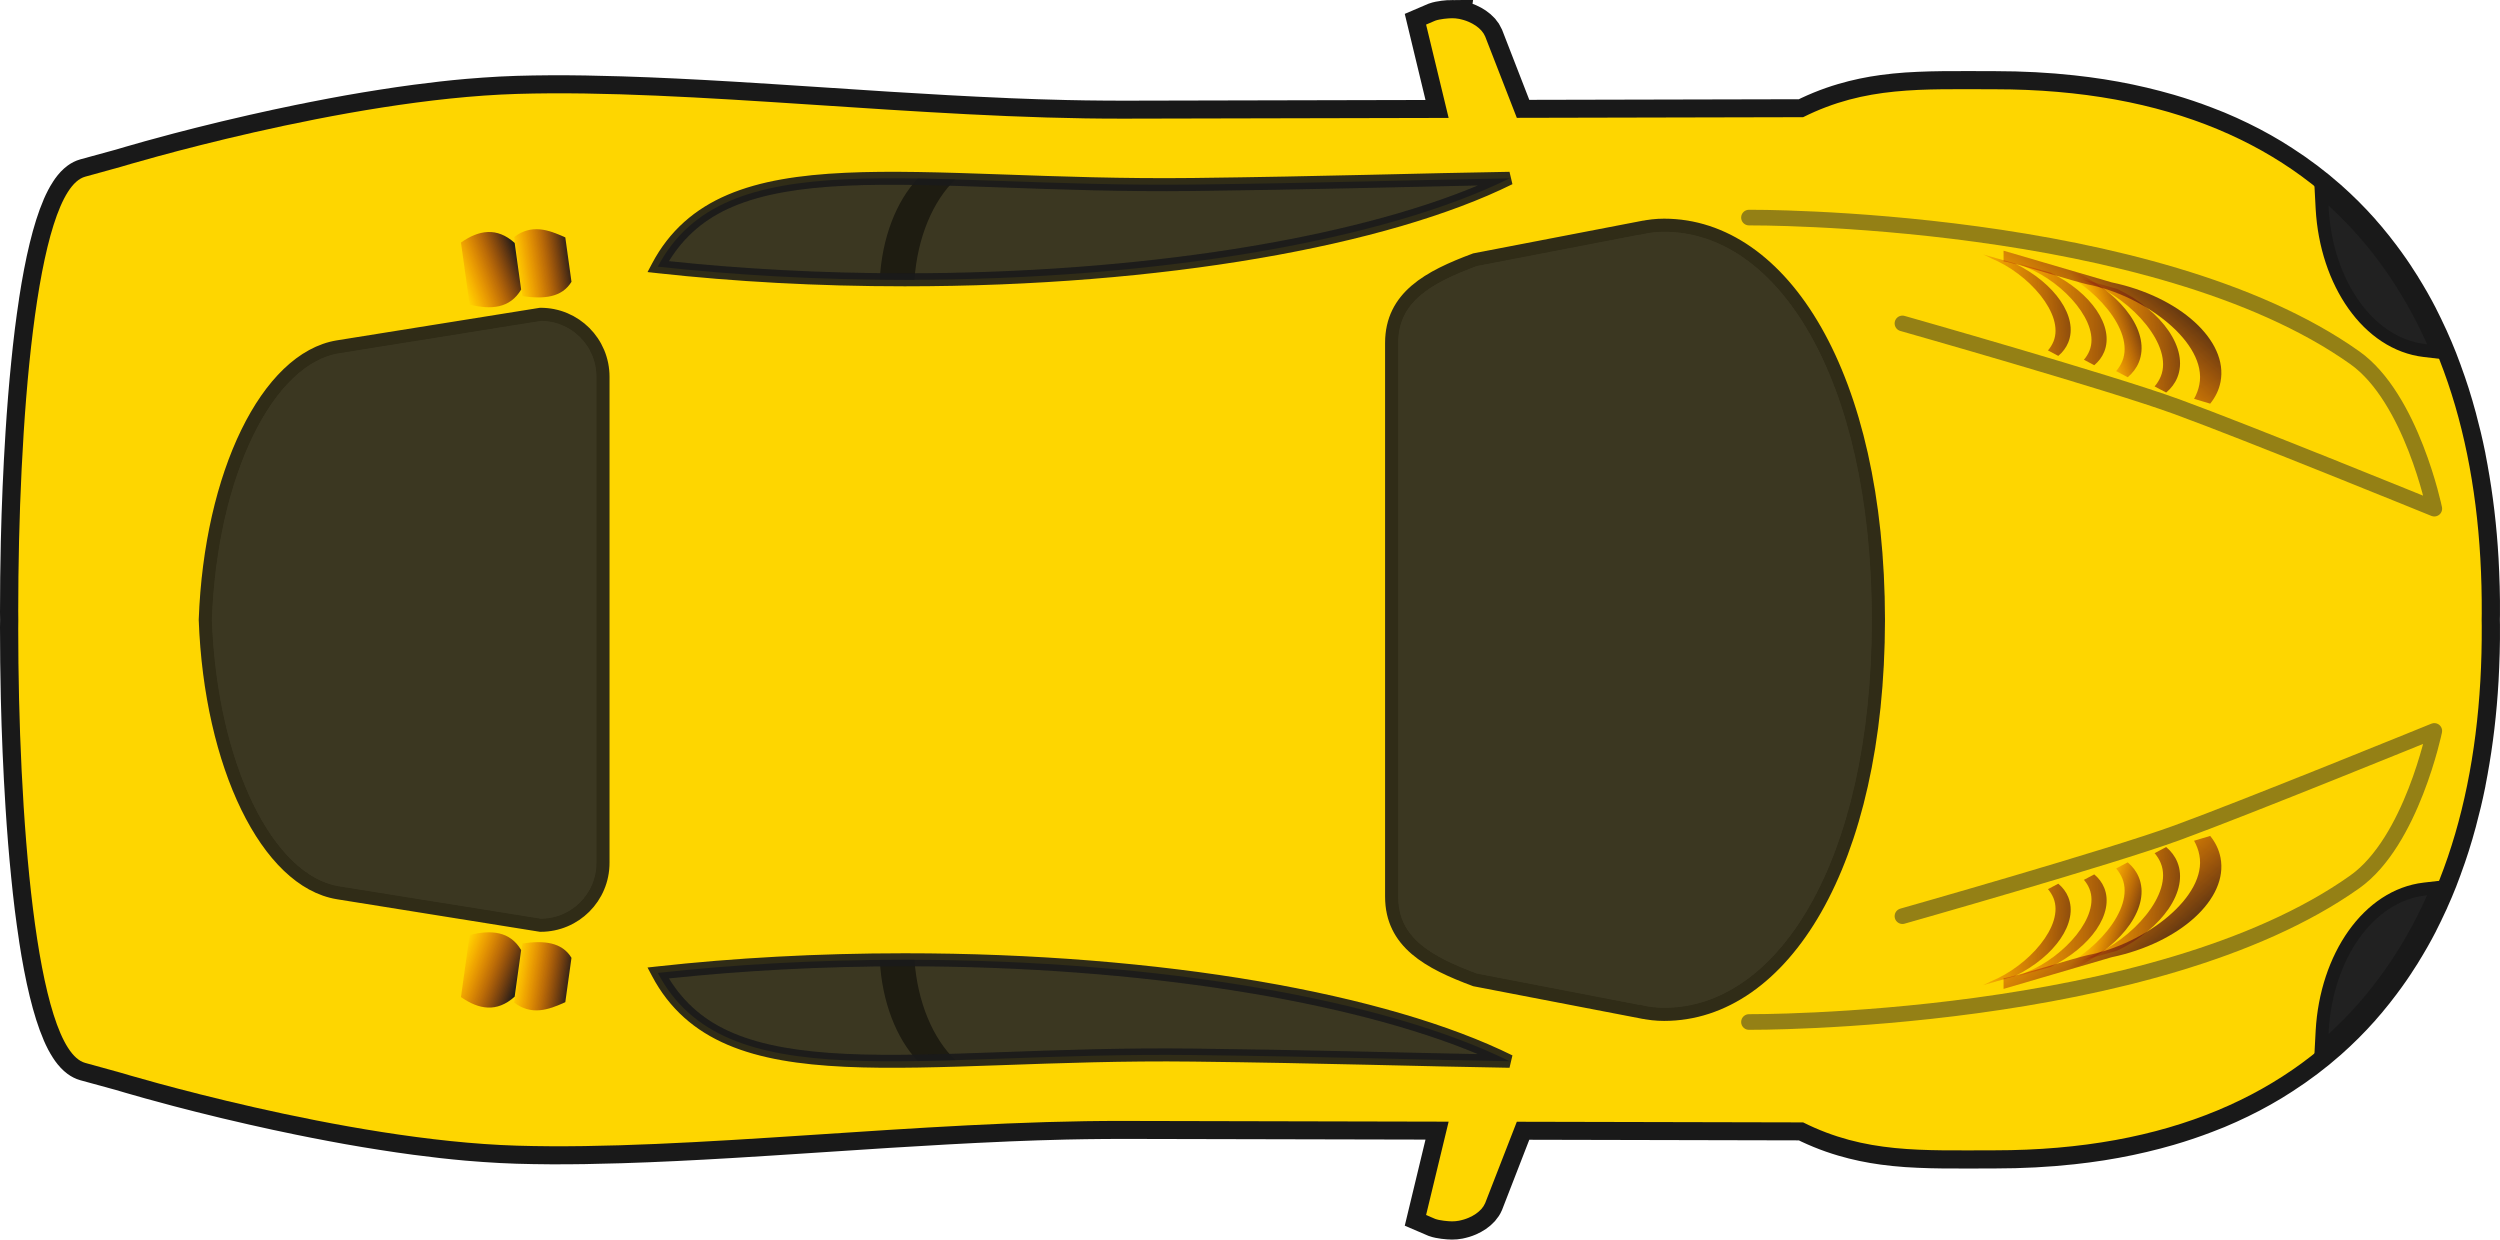
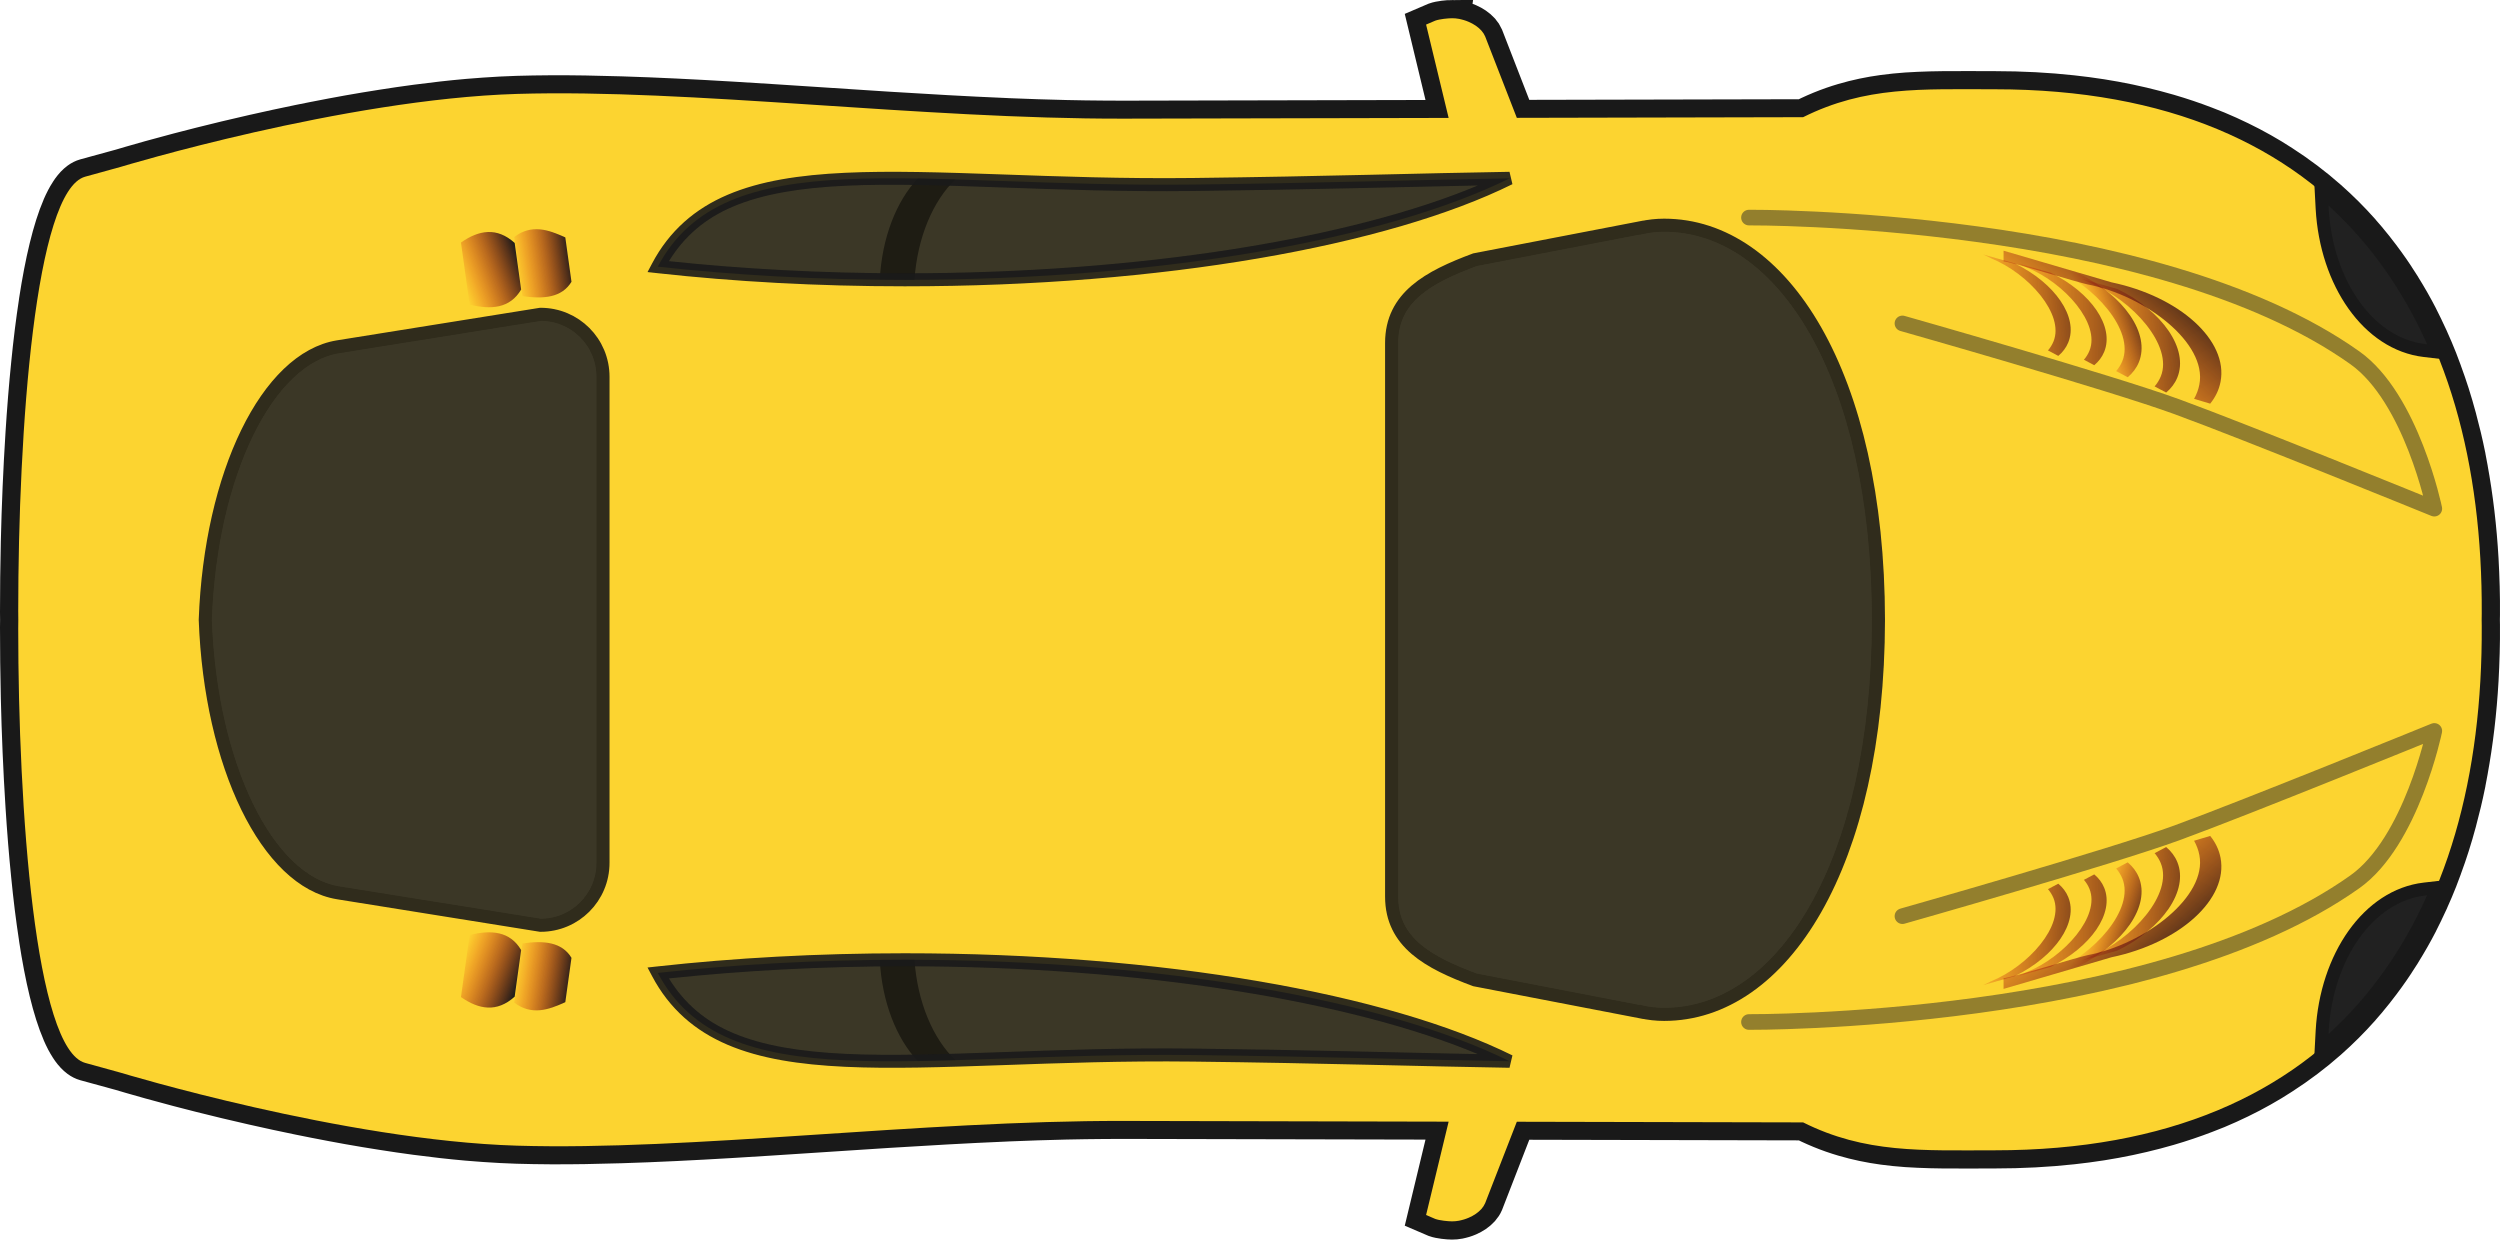
<svg xmlns="http://www.w3.org/2000/svg" xmlns:xlink="http://www.w3.org/1999/xlink" version="1.1" width="960" height="476" id="svg2" style="display:inline">
  <defs id="defs4">
    <linearGradient id="linearGradient3876">
      <stop id="stop3878" style="stop-color:#000000;stop-opacity:1" offset="0" />
      <stop id="stop3880" style="stop-color:#b3b3b3;stop-opacity:0" offset="1" />
    </linearGradient>
    <linearGradient id="linearGradient3866">
      <stop id="stop3868" style="stop-color:#000000;stop-opacity:1" offset="0" />
      <stop id="stop3870" style="stop-color:#cccccc;stop-opacity:0" offset="1" />
    </linearGradient>
    <linearGradient id="linearGradient3767">
      <stop id="stop3769" style="stop-color:#333333;stop-opacity:1" offset="0" />
      <stop id="stop3771" style="stop-color:#808080;stop-opacity:0" offset="1" />
    </linearGradient>
    <linearGradient id="linearGradient3759">
      <stop id="stop3761" style="stop-color:#1a1a1a;stop-opacity:1" offset="0" />
      <stop id="stop3763" style="stop-color:#f30000;stop-opacity:0" offset="1" />
    </linearGradient>
    <linearGradient x1="897.222" y1="542.397" x2="883.758" y2="535.371" id="linearGradient3765" xlink:href="#linearGradient3759" gradientUnits="userSpaceOnUse" />
    <linearGradient x1="879.896" y1="537.5" x2="874.867" y2="533.5" id="linearGradient3773" xlink:href="#linearGradient3767" gradientUnits="userSpaceOnUse" />
    <linearGradient x1="880.71" y1="552.05" x2="876.646" y2="535.371" id="linearGradient3785" xlink:href="#linearGradient3759" gradientUnits="userSpaceOnUse" />
    <linearGradient x1="887.896" y1="528.355" x2="876.138" y2="528.419" id="linearGradient3789" xlink:href="#linearGradient3767" gradientUnits="userSpaceOnUse" />
    <linearGradient x1="887.896" y1="528.355" x2="876.138" y2="528.419" id="linearGradient3811" xlink:href="#linearGradient3767" gradientUnits="userSpaceOnUse" gradientTransform="translate(-22,316.2677)" />
    <linearGradient x1="879.896" y1="537.5" x2="874.867" y2="533.5" id="linearGradient3813" xlink:href="#linearGradient3767" gradientUnits="userSpaceOnUse" gradientTransform="translate(-24,320.2677)" />
    <linearGradient x1="887.896" y1="528.355" x2="876.138" y2="528.419" id="linearGradient3843" xlink:href="#linearGradient3767" gradientUnits="userSpaceOnUse" />
    <linearGradient x1="879.896" y1="537.5" x2="874.867" y2="533.5" id="linearGradient3845" xlink:href="#linearGradient3767" gradientUnits="userSpaceOnUse" />
    <linearGradient x1="897.222" y1="542.397" x2="883.758" y2="535.371" id="linearGradient3847" xlink:href="#linearGradient3759" gradientUnits="userSpaceOnUse" />
    <linearGradient x1="880.71" y1="552.05" x2="876.646" y2="535.371" id="linearGradient3849" xlink:href="#linearGradient3759" gradientUnits="userSpaceOnUse" />
    <linearGradient x1="887.896" y1="528.355" x2="876.138" y2="528.419" id="linearGradient3851" xlink:href="#linearGradient3767" gradientUnits="userSpaceOnUse" gradientTransform="translate(-22,316.2677)" />
    <linearGradient x1="879.896" y1="537.5" x2="874.867" y2="533.5" id="linearGradient3853" xlink:href="#linearGradient3767" gradientUnits="userSpaceOnUse" gradientTransform="translate(-24,320.2677)" />
    <linearGradient x1="263.892" y1="865.194" x2="242.625" y2="863.937" id="linearGradient3872" xlink:href="#linearGradient3866" gradientUnits="userSpaceOnUse" gradientTransform="matrix(0.9904341,0.1379868,-0.1379868,0.9904341,130.6213,-29.06977)" />
    <linearGradient x1="252.144" y1="864.272" x2="232.433" y2="863.937" id="linearGradient3874" xlink:href="#linearGradient3876" gradientUnits="userSpaceOnUse" gradientTransform="matrix(0.9904341,0.1379868,-0.1379868,0.9904341,120.609,-30.10196)" />
    <linearGradient x1="252.144" y1="864.272" x2="232.433" y2="863.937" id="linearGradient3886" xlink:href="#linearGradient3876" gradientUnits="userSpaceOnUse" gradientTransform="matrix(0.9904341,-0.1379868,-0.1379868,-0.9904341,120.609,1463.252)" />
    <linearGradient x1="263.892" y1="865.194" x2="242.625" y2="863.937" id="linearGradient3888" xlink:href="#linearGradient3866" gradientUnits="userSpaceOnUse" gradientTransform="matrix(0.9904341,-0.1379868,-0.1379868,-0.9904341,130.6213,1462.22)" />
    <linearGradient x1="254.257" y1="865.075" x2="232.433" y2="863.937" id="linearGradient3960" xlink:href="#linearGradient3759" gradientUnits="userSpaceOnUse" gradientTransform="matrix(0.9904341,0.1379868,-0.1379868,0.9904341,146.0465,-33.88462)" />
    <linearGradient x1="263.892" y1="865.194" x2="242.625" y2="863.937" id="linearGradient3962" xlink:href="#linearGradient3759" gradientUnits="userSpaceOnUse" gradientTransform="matrix(0.9904341,0.1379868,-0.1379868,0.9904341,156.3088,-32.60243)" />
    <linearGradient x1="880.71" y1="552.05" x2="876.646" y2="535.371" id="linearGradient3991" xlink:href="#linearGradient3759" gradientUnits="userSpaceOnUse" gradientTransform="translate(21.43754,297.9067)" />
    <linearGradient x1="897.222" y1="542.397" x2="883.758" y2="535.371" id="linearGradient3994" xlink:href="#linearGradient3759" gradientUnits="userSpaceOnUse" gradientTransform="translate(21.43754,297.9067)" />
    <linearGradient x1="879.896" y1="537.5" x2="874.867" y2="533.5" id="linearGradient3997" xlink:href="#linearGradient3759" gradientUnits="userSpaceOnUse" gradientTransform="translate(21.43754,297.9067)" />
    <linearGradient x1="887.896" y1="528.355" x2="876.138" y2="528.419" id="linearGradient4000" xlink:href="#linearGradient3759" gradientUnits="userSpaceOnUse" gradientTransform="translate(21.43754,297.9067)" />
    <linearGradient x1="879.896" y1="537.5" x2="874.867" y2="533.5" id="linearGradient4008" xlink:href="#linearGradient3759" gradientUnits="userSpaceOnUse" gradientTransform="matrix(0.8933222,0,0,0.8933222,92.36976,365.1462)" />
    <linearGradient x1="887.896" y1="528.355" x2="876.138" y2="528.419" id="linearGradient4011" xlink:href="#linearGradient3759" gradientUnits="userSpaceOnUse" gradientTransform="matrix(0.8933222,0,0,0.8933222,94.1564,361.5729)" />
    <linearGradient x1="880.71" y1="552.05" x2="835.987" y2="501.076" id="linearGradient4131" xlink:href="#linearGradient3759" gradientUnits="userSpaceOnUse" gradientTransform="translate(21.43754,297.9067)" />
    <linearGradient x1="879.896" y1="537.5" x2="815.824" y2="531.909" id="linearGradient4133" xlink:href="#linearGradient3759" gradientUnits="userSpaceOnUse" gradientTransform="translate(21.43754,297.9067)" />
    <linearGradient x1="879.896" y1="537.5" x2="812.137" y2="533.5" id="linearGradient4135" xlink:href="#linearGradient3759" gradientUnits="userSpaceOnUse" gradientTransform="matrix(0.8933222,0,0,0.8933222,92.36976,365.1462)" />
    <linearGradient x1="887.896" y1="528.355" x2="805.294" y2="529.607" id="linearGradient4137" xlink:href="#linearGradient3759" gradientUnits="userSpaceOnUse" gradientTransform="matrix(0.8933222,0,0,0.8933222,94.1564,361.5729)" />
    <linearGradient x1="229.697" y1="873.137" x2="205.594" y2="867.676" id="linearGradient4139" xlink:href="#linearGradient3759" gradientUnits="userSpaceOnUse" gradientTransform="matrix(0.9904341,0.1379868,-0.1379868,0.9904341,146.0465,-33.88462)" />
    <linearGradient x1="238.833" y1="873.058" x2="216.56" y2="872.648" id="linearGradient4141" xlink:href="#linearGradient3759" gradientUnits="userSpaceOnUse" gradientTransform="matrix(0.9904341,0.1379868,-0.1379868,0.9904341,156.3088,-32.60243)" />
    <linearGradient x1="871.326" y1="842.302" x2="848.165" y2="834.677" id="linearGradient4149" xlink:href="#linearGradient3759" gradientUnits="userSpaceOnUse" gradientTransform="translate(8.308512,-2.651773)" />
    <linearGradient x1="879.896" y1="537.5" x2="812.137" y2="533.5" id="linearGradient4153" xlink:href="#linearGradient3759" gradientUnits="userSpaceOnUse" gradientTransform="matrix(0.8933222,0,0,0.8933222,80.34895,365.1461)" />
    <linearGradient x1="879.896" y1="537.5" x2="815.824" y2="531.909" id="linearGradient4155" xlink:href="#linearGradient3759" gradientUnits="userSpaceOnUse" gradientTransform="translate(27.62473,296.4923)" />
    <linearGradient x1="871.326" y1="842.302" x2="848.165" y2="834.677" id="linearGradient4185" xlink:href="#linearGradient3759" gradientUnits="userSpaceOnUse" gradientTransform="matrix(1,0,0,-1,8.308512,1452.038)" />
    <linearGradient x1="887.896" y1="528.355" x2="876.138" y2="528.419" id="linearGradient4187" xlink:href="#linearGradient3759" gradientUnits="userSpaceOnUse" gradientTransform="matrix(1,0,0,-1,21.43755,1151.48)" />
    <linearGradient x1="879.896" y1="537.5" x2="815.824" y2="531.909" id="linearGradient4189" xlink:href="#linearGradient3759" gradientUnits="userSpaceOnUse" gradientTransform="matrix(1,0,0,-1,27.62473,1152.894)" />
    <linearGradient x1="897.222" y1="542.397" x2="883.758" y2="535.371" id="linearGradient4191" xlink:href="#linearGradient3759" gradientUnits="userSpaceOnUse" gradientTransform="matrix(1,0,0,-1,21.43755,1151.48)" />
    <linearGradient x1="880.71" y1="552.05" x2="835.987" y2="501.076" id="linearGradient4193" xlink:href="#linearGradient3759" gradientUnits="userSpaceOnUse" gradientTransform="matrix(1,0,0,-1,21.43755,1151.48)" />
    <linearGradient x1="887.896" y1="528.355" x2="805.294" y2="529.607" id="linearGradient4195" xlink:href="#linearGradient3759" gradientUnits="userSpaceOnUse" gradientTransform="matrix(0.8933222,0,0,-0.8933222,94.15641,1087.813)" />
    <linearGradient x1="879.896" y1="537.5" x2="812.137" y2="533.5" id="linearGradient4197" xlink:href="#linearGradient3759" gradientUnits="userSpaceOnUse" gradientTransform="matrix(0.8933222,0,0,-0.8933222,80.34895,1084.24)" />
    <linearGradient x1="229.697" y1="873.137" x2="205.594" y2="867.676" id="linearGradient4199" xlink:href="#linearGradient3759" gradientUnits="userSpaceOnUse" gradientTransform="matrix(0.9904341,-0.1379868,-0.1379868,-0.9904341,146.0466,1483.271)" />
    <linearGradient x1="238.833" y1="873.058" x2="216.56" y2="872.648" id="linearGradient4201" xlink:href="#linearGradient3759" gradientUnits="userSpaceOnUse" gradientTransform="matrix(0.9904341,-0.1379868,-0.1379868,-0.9904341,156.3088,1481.989)" />
    <linearGradient x1="887.896" y1="528.355" x2="876.138" y2="528.419" id="linearGradient4203" xlink:href="#linearGradient3759" gradientUnits="userSpaceOnUse" gradientTransform="translate(21.43755,297.9065)" />
    <linearGradient x1="897.222" y1="542.397" x2="883.758" y2="535.371" id="linearGradient4205" xlink:href="#linearGradient3759" gradientUnits="userSpaceOnUse" gradientTransform="translate(21.43755,297.9065)" />
    <linearGradient x1="880.71" y1="552.05" x2="835.987" y2="501.076" id="linearGradient4207" xlink:href="#linearGradient3759" gradientUnits="userSpaceOnUse" gradientTransform="translate(21.43755,297.9065)" />
    <linearGradient x1="887.896" y1="528.355" x2="805.294" y2="529.607" id="linearGradient4209" xlink:href="#linearGradient3759" gradientUnits="userSpaceOnUse" gradientTransform="matrix(0.8933222,0,0,0.8933222,94.15641,361.5728)" />
    <linearGradient x1="229.697" y1="873.137" x2="205.594" y2="867.676" id="linearGradient4211" xlink:href="#linearGradient3759" gradientUnits="userSpaceOnUse" gradientTransform="matrix(0.9904341,0.1379868,-0.1379868,0.9904341,146.0466,-33.88474)" />
    <linearGradient x1="238.833" y1="873.058" x2="216.56" y2="872.648" id="linearGradient4213" xlink:href="#linearGradient3759" gradientUnits="userSpaceOnUse" gradientTransform="matrix(0.9904341,0.1379868,-0.1379868,0.9904341,156.3088,-32.60255)" />
  </defs>
  <g transform="translate(-52.93712,-486.6931)" id="layer1" style="display:inline">
    <g id="g3890">
      <path d="m 610.525,493.693 c -1.509,0.009 -4.721,0.305 -6.469,0.938 l -3.5,1.5 8.656,35.938 -124.811,0.281 c -2.436,0.005 -4.888,-0.014 -7.344,-0.031 -4.912,-0.034 -9.865,-0.105 -14.844,-0.219 -7.293,-0.167 -14.669,-0.413 -22.062,-0.719 -0.396,-0.016 -0.791,-0.046 -1.187,-0.062 -14.932,-0.63 -30.007,-1.492 -45.031,-2.438 -20.326,-1.283 -40.52,-2.707 -60.124,-3.875 -14.528,-0.865 -28.732,-1.58 -42.375,-2 -9.369,-0.289 -18.464,-0.457 -27.25,-0.406 -4.316,0.025 -8.568,0.093 -12.719,0.219 -4.151,0.125 -8.38,0.355 -12.656,0.656 -2.138,0.15 -4.278,0.31 -6.437,0.5 -6.469,0.568 -13.045,1.321 -19.594,2.188 -0.01,10e-4 -0.021,-10e-4 -0.031,0 -4.373,0.579 -8.718,1.226 -13.062,1.906 -4.344,0.681 -8.673,1.398 -12.937,2.156 -4.254,0.757 -8.47,1.565 -12.594,2.375 -0.01,0.002 -0.021,-0.002 -0.031,0 -2.066,0.406 -4.07,0.804 -6.094,1.219 -6.061,1.242 -11.934,2.516 -17.5,3.781 -0.01,0.002 -0.021,-0.002 -0.031,0 -3.716,0.845 -7.287,1.675 -10.719,2.5 -6.864,1.648 -13.115,3.235 -18.531,4.656 -8.124,2.132 -14.382,3.927 -18.094,5 -2.474,0.716 -3.812,1.125 -3.812,1.125 l -13.687,3.75 c -0.902,0.249 -1.778,0.693 -2.625,1.312 -0.288,0.21 -0.562,0.436 -0.844,0.688 -1.1,0.98 -2.151,2.271 -3.156,3.844 -0.005,0.007 0.005,0.024 0,0.031 -0.5,0.785 -1.022,1.64 -1.5,2.562 -0.004,0.008 0.004,0.023 0,0.031 -0.478,0.924 -0.951,1.914 -1.406,2.969 -0.004,0.009 0.004,0.022 0,0.031 -3.667,8.509 -6.62,21.131 -8.937,36.219 -0.002,0.01 0.002,0.021 0,0.031 -0.036,0.234 -0.058,0.483 -0.094,0.719 -0.505,3.331 -0.992,6.798 -1.437,10.344 -0.03,0.243 -0.064,0.475 -0.094,0.719 -0.502,4.043 -0.947,8.202 -1.375,12.469 -0.001,0.01 9.99e-4,0.021 0,0.031 -0.214,2.128 -0.429,4.295 -0.625,6.469 -9.21e-4,0.01 9.21e-4,0.021 0,0.031 -0.196,2.174 -0.384,4.349 -0.562,6.562 -8.26e-4,0.01 8.25e-4,0.021 0,0.031 -0.358,4.438 -0.678,8.946 -0.969,13.5 -6.56e-4,0.01 6.55e-4,0.021 0,0.031 -0.873,13.684 -1.46,27.789 -1.781,41.562 -2.45e-4,0.01 2.44e-4,0.021 0,0.031 -0.214,9.189 -0.313,18.213 -0.313,26.907 0,0.968 0.028,1.963 0.031,2.938 -0.004,0.975 -0.031,1.97 -0.031,2.938 0,8.693 0.098,17.717 0.312,26.906 2.44e-4,0.011 -2.45e-4,0.021 0,0.031 0.322,13.774 0.909,27.878 1.781,41.562 6.55e-4,0.01 -6.56e-4,0.021 0,0.031 0.291,4.554 0.611,9.062 0.969,13.5 8.25e-4,0.01 -8.26e-4,0.021 0,0.031 0.179,2.213 0.367,4.388 0.562,6.562 9.21e-4,0.01 -9.21e-4,0.021 0,0.031 0.196,2.174 0.411,4.34 0.625,6.469 9.99e-4,0.01 -0.001,0.021 0,0.031 0.428,4.266 0.873,8.426 1.375,12.469 0.03,0.244 0.063,0.476 0.094,0.719 0.445,3.546 0.933,7.012 1.437,10.344 0.036,0.235 0.058,0.485 0.094,0.719 0.002,0.01 -0.002,0.021 0,0.031 2.317,15.087 5.27,27.709 8.937,36.219 0.004,0.009 -0.004,0.023 0,0.031 0.455,1.055 0.929,2.045 1.406,2.969 0.004,0.008 -0.004,0.023 0,0.031 0.478,0.922 1,1.778 1.5,2.562 0.005,0.007 -0.005,0.024 0,0.031 1.005,1.573 2.057,2.864 3.156,3.844 0.281,0.252 0.556,0.477 0.844,0.688 0.847,0.62 1.723,1.064 2.625,1.312 l 13.687,3.75 c 0,0 1.339,0.409 3.812,1.125 3.711,1.073 9.97,2.868 18.094,5 5.416,1.422 11.667,3.008 18.531,4.656 3.431,0.825 7.002,1.655 10.719,2.5 0.01,0.002 0.021,-0.002 0.031,0 5.566,1.265 11.438,2.54 17.5,3.781 2.024,0.415 4.027,0.813 6.094,1.219 0.01,0.002 0.021,-0.002 0.031,0 4.123,0.81 8.34,1.618 12.594,2.375 4.264,0.758 8.593,1.476 12.937,2.156 4.344,0.681 8.69,1.328 13.062,1.906 0.01,10e-4 0.021,-10e-4 0.031,0 6.549,0.866 13.125,1.619 19.594,2.188 2.16,0.19 4.299,0.35 6.437,0.5 4.276,0.301 8.505,0.531 12.656,0.656 4.151,0.125 8.403,0.194 12.719,0.219 8.786,0.05 17.881,-0.118 27.25,-0.406 13.642,-0.42 27.847,-1.135 42.375,-2 19.604,-1.168 39.798,-2.592 60.124,-3.875 15.024,-0.946 30.098,-1.807 45.031,-2.438 0.396,-0.017 0.792,-0.046 1.187,-0.062 7.393,-0.306 14.77,-0.551 22.062,-0.719 4.979,-0.114 9.932,-0.184 14.844,-0.219 2.456,-0.017 4.907,-0.036 7.344,-0.031 l 124.811,0.281 -8.656,35.938 3.5,1.5 c 1.748,0.633 4.96,0.929 6.469,0.938 0.849,0.005 1.755,-0.074 2.687,-0.25 0.311,-0.059 0.624,-0.141 0.937,-0.219 0.305,-0.076 0.633,-0.157 0.937,-0.25 0.628,-0.193 1.264,-0.422 1.875,-0.688 1.822,-0.794 3.534,-1.931 4.781,-3.312 0.01,-0.011 0.022,-0.021 0.031,-0.031 0.625,-0.698 1.112,-1.451 1.469,-2.281 l 12.156,-31.312 109.936,0.25 c 0.747,0.374 1.476,0.745 2.219,1.094 2.979,1.4 5.911,2.597 8.844,3.625 1.462,0.513 2.918,0.975 4.375,1.406 5.1,1.507 10.188,2.552 15.344,3.25 2.946,0.399 5.926,0.694 8.937,0.906 1.506,0.106 3.034,0.18 4.562,0.25 3.057,0.14 6.139,0.213 9.312,0.25 6.347,0.074 12.979,0 20,0 10.41,0 20.322,-0.531 29.781,-1.562 3.783,-0.413 7.491,-0.897 11.125,-1.469 7.268,-1.143 14.228,-2.619 20.906,-4.375 1.669,-0.439 3.336,-0.899 4.969,-1.375 4.899,-1.429 9.613,-3.025 14.187,-4.781 1.525,-0.585 3.042,-1.161 4.531,-1.781 2.978,-1.241 5.882,-2.557 8.719,-3.938 1.418,-0.69 2.836,-1.401 4.219,-2.125 2.766,-1.449 5.467,-2.98 8.094,-4.562 1.313,-0.791 2.596,-1.613 3.875,-2.438 6.394,-4.12 12.363,-8.625 17.906,-13.531 4.429,-3.919 8.602,-8.08 12.5,-12.469 0.005,-0.006 -0.005,-0.025 0,-0.031 0.97,-1.093 1.937,-2.192 2.875,-3.312 0.005,-0.006 -0.005,-0.025 0,-0.031 0.938,-1.121 1.876,-2.258 2.781,-3.406 0.005,-0.006 -0.005,-0.025 0,-0.031 2.726,-3.458 5.313,-7.019 7.75,-10.719 0.005,-0.007 -0.005,-0.024 0,-0.031 0.809,-1.229 1.629,-2.464 2.406,-3.719 0.005,-0.008 -0.005,-0.024 0,-0.031 2.341,-3.778 4.567,-7.652 6.625,-11.656 0.004,-0.008 -0.004,-0.023 0,-0.031 0.683,-1.329 1.348,-2.678 2,-4.031 0.004,-0.008 -0.004,-0.023 0,-0.031 0.652,-1.353 1.316,-2.717 1.937,-4.094 0.004,-0.009 -0.004,-0.023 0,-0.031 1.246,-2.762 2.438,-5.552 3.562,-8.406 0.004,-0.009 -0.004,-0.022 0,-0.031 0.56,-1.423 1.095,-2.867 1.625,-4.312 0.003,-0.009 -0.003,-0.022 0,-0.031 0.53,-1.445 1.062,-2.908 1.562,-4.375 0.5,-1.467 0.998,-2.949 1.469,-4.438 0.003,-0.009 -0.003,-0.022 0,-0.031 0.47,-1.489 0.934,-2.991 1.375,-4.5 0.003,-0.01 -0.003,-0.022 0,-0.031 0.44,-1.51 0.87,-3.032 1.281,-4.562 0.003,-0.01 -0.003,-0.022 0,-0.031 1.238,-4.61 2.368,-9.306 3.344,-14.094 l 0,-0.031 c 0.324,-1.589 0.611,-3.204 0.906,-4.812 l 0,-0.031 c 2.075,-11.318 3.462,-23.062 4.156,-35.219 5e-4,-0.01 -6e-4,-0.021 0,-0.031 0.098,-1.728 0.179,-3.476 0.25,-5.219 4e-4,-0.01 -4e-4,-0.021 0,-0.031 0.143,-3.497 0.247,-7.007 0.281,-10.562 0,-0.01 -10e-5,-0.021 0,-0.031 0.017,-1.783 0.01,-3.578 0,-5.375 0,-0.636 -0.022,-1.271 -0.031,-1.906 0.01,-0.635 0.031,-1.27 0.031,-1.906 0.01,-1.797 0.017,-3.592 0,-5.375 -10e-5,-0.01 0,-0.021 0,-0.031 -0.034,-3.555 -0.139,-7.066 -0.281,-10.562 -4e-4,-0.01 4e-4,-0.021 0,-0.031 -0.071,-1.743 -0.152,-3.491 -0.25,-5.219 -6e-4,-0.01 5e-4,-0.021 0,-0.031 -0.694,-12.157 -2.082,-23.9 -4.156,-35.219 l 0,-0.031 c -0.295,-1.608 -0.583,-3.223 -0.906,-4.812 l 0,-0.031 c -0.975,-4.788 -2.106,-9.484 -3.344,-14.094 -0.003,-0.01 0.003,-0.021 0,-0.031 -0.411,-1.53 -0.841,-3.053 -1.281,-4.562 -0.003,-0.01 0.003,-0.021 0,-0.031 -0.441,-1.509 -0.905,-3.011 -1.375,-4.5 -0.003,-0.009 0.003,-0.022 0,-0.031 -0.47,-1.488 -0.969,-2.97 -1.469,-4.438 -0.5,-1.467 -1.032,-2.93 -1.562,-4.375 -0.003,-0.009 0.003,-0.022 0,-0.031 -0.53,-1.445 -1.065,-2.89 -1.625,-4.312 -0.004,-0.009 0.004,-0.022 0,-0.031 -1.124,-2.855 -2.316,-5.644 -3.562,-8.406 -0.004,-0.008 0.004,-0.022 0,-0.031 -0.621,-1.377 -1.285,-2.74 -1.937,-4.094 -0.004,-0.008 0.004,-0.023 0,-0.031 -0.652,-1.353 -1.317,-2.702 -2,-4.031 -0.004,-0.008 0.004,-0.023 0,-0.031 -2.058,-4.004 -4.284,-7.878 -6.625,-11.656 -0.005,-0.007 0.005,-0.023 0,-0.031 -0.777,-1.254 -1.597,-2.49 -2.406,-3.719 -0.005,-0.007 0.005,-0.024 0,-0.031 -2.437,-3.7 -5.024,-7.261 -7.75,-10.719 -0.005,-0.006 0.005,-0.025 0,-0.031 -0.905,-1.148 -1.843,-2.285 -2.781,-3.406 -0.005,-0.006 0.005,-0.025 0,-0.031 -0.938,-1.121 -1.905,-2.22 -2.875,-3.312 -0.005,-0.006 0.005,-0.025 0,-0.031 -3.898,-4.389 -8.071,-8.549 -12.5,-12.469 -5.543,-4.906 -11.512,-9.411 -17.906,-13.531 -1.279,-0.824 -2.562,-1.646 -3.875,-2.438 -2.627,-1.583 -5.327,-3.114 -8.094,-4.562 -1.383,-0.724 -2.8,-1.435 -4.219,-2.125 -2.837,-1.381 -5.74,-2.696 -8.719,-3.938 -1.489,-0.621 -3.006,-1.196 -4.531,-1.781 -4.575,-1.756 -9.288,-3.352 -14.187,-4.781 -1.633,-0.476 -3.299,-0.936 -4.969,-1.375 -6.678,-1.756 -13.638,-3.232 -20.906,-4.375 -3.634,-0.571 -7.341,-1.056 -11.125,-1.469 -9.459,-1.033 -19.371,-1.564 -29.781,-1.564 -7.02,0 -13.652,-0.074 -20,0 -3.174,0.037 -6.255,0.11 -9.312,0.25 -1.528,0.07 -3.057,0.144 -4.562,0.25 -3.012,0.212 -5.991,0.507 -8.937,0.906 -5.156,0.698 -10.244,1.743 -15.344,3.25 -1.457,0.431 -2.913,0.894 -4.375,1.406 -2.933,1.028 -5.864,2.225 -8.844,3.625 -0.743,0.349 -1.472,0.72 -2.219,1.094 l -109.936,0.25 -12.156,-31.312 c -0.356,-0.83 -0.844,-1.583 -1.469,-2.281 -0.01,-0.011 -0.021,-0.021 -0.031,-0.031 -1.247,-1.381 -2.96,-2.519 -4.781,-3.312 -0.611,-0.266 -1.247,-0.494 -1.875,-0.688 -0.305,-0.093 -0.633,-0.174 -0.937,-0.25 -0.314,-0.078 -0.627,-0.16 -0.938,-0.219 -0.932,-0.176 -1.839,-0.255 -2.687,-0.25 z" id="path3855" style="fill:#000000;fill-opacity:0.996;stroke:#191919;stroke-width:14;stroke-miterlimit:4;stroke-opacity:1;stroke-dasharray:none" />
-       <path d="m 610.525,493.693 c -1.509,0.009 -4.721,0.306 -6.469,0.938 l -3.5,1.5 8.656,35.844 -124.811,0.281 c -77.963,0.165 -166.523,-11.504 -232.935,-9.5 -66.412,2.004 -152.123,28 -152.123,28 l -13.687,3.781 c -19.251,5.296 -25.718,97.367 -25.718,166.781 0,1.113 0.027,2.253 0.031,3.375 -0.005,1.122 -0.031,2.262 -0.031,3.375 0,69.414 6.467,161.485 25.718,166.781 l 13.687,3.781 c 0,0 85.711,25.996 152.123,28 66.412,2.004 154.972,-9.665 232.935,-9.5 l 124.811,0.281 -8.656,35.844 3.5,1.5 c 1.748,0.631 4.96,0.929 6.469,0.938 0.849,0.005 1.755,-0.074 2.687,-0.25 0.311,-0.058 0.624,-0.141 0.937,-0.219 0.305,-0.075 0.633,-0.157 0.937,-0.25 0.628,-0.193 1.264,-0.422 1.875,-0.688 1.822,-0.792 3.534,-1.903 4.781,-3.281 0.01,-0.011 0.022,-0.021 0.031,-0.031 0.625,-0.697 1.112,-1.453 1.469,-2.281 l 12.156,-31.25 109.936,0.25 c 23.9,11.942 45.511,10.719 73.593,10.719 133.249,0 187.626,-86.586 186.998,-201.375 0,-0.78 -0.019,-1.566 -0.031,-2.344 0.012,-0.778 0.031,-1.564 0.031,-2.344 0.628,-114.789 -53.749,-201.375 -186.998,-201.375 -28.082,0 -49.693,-1.224 -73.593,10.719 l -109.936,0.25 -12.156,-31.25 c -0.356,-0.828 -0.844,-1.585 -1.469,-2.281 -0.01,-0.01 -0.021,-0.021 -0.031,-0.031 -1.247,-1.378 -2.96,-2.489 -4.781,-3.281 -0.611,-0.265 -1.247,-0.495 -1.875,-0.688 -0.305,-0.093 -0.633,-0.175 -0.937,-0.25 -0.314,-0.078 -0.627,-0.16 -0.937,-0.219 -0.932,-0.176 -1.839,-0.255 -2.687,-0.25 z" id="path2853" style="fill:#FFD700;fill-opacity:0.996;stroke:none" />
+       <path d="m 610.525,493.693 c -1.509,0.009 -4.721,0.306 -6.469,0.938 l -3.5,1.5 8.656,35.844 -124.811,0.281 c -77.963,0.165 -166.523,-11.504 -232.935,-9.5 -66.412,2.004 -152.123,28 -152.123,28 l -13.687,3.781 c -19.251,5.296 -25.718,97.367 -25.718,166.781 0,1.113 0.027,2.253 0.031,3.375 -0.005,1.122 -0.031,2.262 -0.031,3.375 0,69.414 6.467,161.485 25.718,166.781 l 13.687,3.781 c 0,0 85.711,25.996 152.123,28 66.412,2.004 154.972,-9.665 232.935,-9.5 l 124.811,0.281 -8.656,35.844 3.5,1.5 c 1.748,0.631 4.96,0.929 6.469,0.938 0.849,0.005 1.755,-0.074 2.687,-0.25 0.311,-0.058 0.624,-0.141 0.937,-0.219 0.305,-0.075 0.633,-0.157 0.937,-0.25 0.628,-0.193 1.264,-0.422 1.875,-0.688 1.822,-0.792 3.534,-1.903 4.781,-3.281 0.01,-0.011 0.022,-0.021 0.031,-0.031 0.625,-0.697 1.112,-1.453 1.469,-2.281 l 12.156,-31.25 109.936,0.25 c 23.9,11.942 45.511,10.719 73.593,10.719 133.249,0 187.626,-86.586 186.998,-201.375 0,-0.78 -0.019,-1.566 -0.031,-2.344 0.012,-0.778 0.031,-1.564 0.031,-2.344 0.628,-114.789 -53.749,-201.375 -186.998,-201.375 -28.082,0 -49.693,-1.224 -73.593,10.719 l -109.936,0.25 -12.156,-31.25 c -0.356,-0.828 -0.844,-1.585 -1.469,-2.281 -0.01,-0.01 -0.021,-0.021 -0.031,-0.031 -1.247,-1.378 -2.96,-2.489 -4.781,-3.281 -0.611,-0.265 -1.247,-0.495 -1.875,-0.688 -0.305,-0.093 -0.633,-0.175 -0.937,-0.25 -0.314,-0.078 -0.627,-0.16 -0.937,-0.219 -0.932,-0.176 -1.839,-0.255 -2.687,-0.25 z" id="path2853" style="fill:#FDD531;fill-opacity:0.996;stroke:none" />
      <path d="m 400.34,855.236 c -33.364,0 -65.307,1.8 -94.811,5.062 25.66,48.714 97.985,30.265 205.56,31.531 49.686,0.585 89.543,1.879 121.53,2.375 -47.16,-23.334 -133.527,-38.969 -232.279,-38.969 z" id="path3643" style="opacity:0.9;fill:#262626;fill-opacity:0.996;stroke:none" />
      <path d="m 400.34,855.236 c -3.206,0 -6.383,0.029 -9.562,0.062 0.818,16.171 6.428,30.257 14.594,38.844 4.671,-0.076 9.495,-0.197 14.437,-0.344 -8.566,-8.192 -14.593,-22.228 -15.719,-38.562 -1.251,-0.005 -2.495,0 -3.75,0 z" id="path3658" style="opacity:0.5;fill:#000000;fill-opacity:0.996;stroke:none" />
      <path d="m 989.021,827.5 -5.094,0.594 c -21.545,2.513 -37.688,25.979 -39.281,54.531 l -0.375,7.125 5.25,-4.844 c 15.889,-14.68 28.303,-32.507 37.406,-52.75 L 989.021,827.5 z" id="path3707" style="font-size:medium;font-style:normal;font-variant:normal;font-weight:normal;font-stretch:normal;text-indent:0;text-align:start;text-decoration:none;line-height:normal;letter-spacing:normal;word-spacing:normal;text-transform:none;direction:ltr;block-progression:tb;writing-mode:lr-tb;text-anchor:start;color:#000000;fill:#212121;fill-opacity:1;fill-rule:nonzero;stroke:#191919;stroke-width:5;stroke-miterlimit:4;stroke-opacity:1;stroke-dasharray:none;marker:none;visibility:visible;display:inline;overflow:visible;enable-background:accumulate;font-family:Bitstream Vera Sans;-inkscape-font-specification:Bitstream Vera Sans" />
      <path d="m 783.475,838.498 c 0,0 79.677,-22.596 105.376,-31.982 26.839,-9.802 98.859,-39.146 98.859,-39.146 0,0 -8.741,42.47 -30.483,57.918 C 880.004,880.158 724.541,879.142 724.541,879.142" id="path3715" style="opacity:0.5;fill:none;stroke:#292929;stroke-width:6;stroke-linecap:round;stroke-linejoin:round;stroke-miterlimit:4;stroke-opacity:1;stroke-dasharray:none" />
      <path d="m 869.969,817.838 -4.437,2.344 c 0.989,1.157 1.796,2.429 2.375,3.844 4.798,11.717 -10.736,29.236 -26.875,35.781 -0.517,0.21 -1.813,0.841 -3.406,1.656 l 13.625,-3.875 c 17.306,-8.458 27.47,-23.082 23,-34 -0.916,-2.237 -2.375,-4.166 -4.281,-5.75 z" id="path3757" style="fill:url(#linearGradient4149);fill-opacity:1;stroke:none" />
      <path d="m 878.554,813.377 -4.437,2.344 c 0.989,1.157 1.796,2.429 2.375,3.844 4.798,11.717 -10.736,29.236 -26.875,35.781 -0.517,0.21 -1.813,0.841 -3.406,1.656 l 13.625,-3.875 c 17.306,-8.458 27.47,-23.082 23,-34 -0.916,-2.237 -2.375,-4.166 -4.281,-5.75 z" id="path3787" style="fill:url(#linearGradient4203);fill-opacity:1;stroke:none" />
      <path d="m 884.741,811.963 -4.437,2.344 c 0.989,1.157 1.796,2.429 2.375,3.844 4.798,11.717 -10.736,29.236 -26.875,35.781 -0.517,0.21 -1.813,0.841 -3.406,1.656 l 13.625,-3.875 c 17.306,-8.458 27.47,-23.082 23,-34 -0.916,-2.237 -2.375,-4.166 -4.281,-5.75 z" id="path3752" style="fill:url(#linearGradient4155);fill-opacity:1;stroke:none" />
      <path d="m 901.647,807.689 -6.187,1.844 c 0.96,1.713 1.654,3.532 2.031,5.469 3.119,16.034 -20.962,34.284 -43.031,38.5 -3.395,0.649 -28.884,8.576 -32.158,8.804 l 0,4.125 41.439,-12.148 c 26.285,-5.496 44.949,-22.448 41.875,-38.25 -0.596,-3.062 -1.956,-5.86 -3.969,-8.344 z" id="path3735" style="fill:url(#linearGradient4205);fill-opacity:1;stroke:none" />
      <path d="m 901.647,807.689 -6.187,1.844 c 0.96,1.713 1.654,3.532 2.031,5.469 3.119,16.034 -20.962,34.284 -43.031,38.5 -3.395,0.649 -28.884,8.576 -32.158,8.804 l 0,4.125 41.439,-12.148 c 26.285,-5.496 44.949,-22.448 41.875,-38.25 -0.596,-3.062 -1.956,-5.86 -3.969,-8.344 z" id="path3783" style="fill:url(#linearGradient4207);fill-opacity:1;stroke:none" />
      <path d="m 857.123,822.457 -3.964,2.094 c 0.884,1.033 1.604,2.17 2.122,3.434 4.286,10.467 -9.591,26.117 -24.008,31.964 -0.462,0.187 -1.619,0.751 -3.043,1.48 l 12.171,-3.462 c 15.46,-7.555 24.54,-20.62 20.546,-30.373 -0.818,-1.999 -2.122,-3.722 -3.824,-5.137 z" id="path3799" style="fill:url(#linearGradient4209);fill-opacity:1;stroke:none" />
      <path d="m 843.316,826.031 -3.964,2.094 c 0.884,1.033 1.604,2.17 2.122,3.434 4.286,10.467 -9.591,26.117 -24.008,31.964 -0.462,0.187 -1.619,0.751 -3.043,1.48 l 12.171,-3.462 c 15.46,-7.555 24.54,-20.62 20.546,-30.373 -0.818,-1.999 -2.122,-3.722 -3.824,-5.137 z" id="path3803" style="fill:url(#linearGradient4153);fill-opacity:1;stroke:none" />
      <path d="m 233.266,845.724 c 8.293,-2.023 15.486,-1.479 19.797,5.787 l -2.493,17.897 c -6.875,6.173 -13.75,4.951 -20.625,0.155 l 3.321,-23.839 z" id="rect3861" style="fill:url(#linearGradient4211);fill-opacity:1;stroke:none" />
      <path d="m 253.542,848.987 c 8.15,-1.21 15.167,-0.573 18.843,5.508 l -2.373,17.034 c -6.484,2.975 -12.983,5.21 -19.631,0.148 l 3.161,-22.69 z" id="path3864" style="fill:url(#linearGradient4213);fill-opacity:1;stroke:none" />
      <path d="m 400.34,852.75 c -33.454,0 -65.492,1.789 -95.093,5.062 l -3.656,0.406 1.719,3.25 c 6.671,12.664 16.562,21.113 29.062,26.438 12.501,5.324 27.572,7.613 45.093,8.438 35.042,1.65 79.954,-2.631 133.592,-2 49.659,0.584 89.508,1.879 121.53,2.375 l 1.125,-4.75 C 585.863,868.293 499.356,852.75 400.34,852.75 z m 0,5 c 91.169,0 171.747,13.479 220.091,33.719 -29.952,-0.582 -65.212,-1.606 -109.311,-2.125 -53.937,-0.635 -98.976,3.652 -133.405,2.031 -17.214,-0.81 -31.767,-3.105 -43.406,-8.062 -10.453,-4.452 -18.485,-11.154 -24.5,-20.906 28.307,-2.983 58.735,-4.656 90.53,-4.656 z" id="path4025" style="font-size:medium;font-style:normal;font-variant:normal;font-weight:normal;font-stretch:normal;text-indent:0;text-align:start;text-decoration:none;line-height:normal;letter-spacing:normal;word-spacing:normal;text-transform:none;direction:ltr;block-progression:tb;writing-mode:lr-tb;text-anchor:start;opacity:0.9;color:#000000;fill:#191919;fill-opacity:1;fill-rule:nonzero;stroke:none;stroke-width:5;marker:none;visibility:visible;display:inline;overflow:visible;enable-background:accumulate;font-family:Bitstream Vera Sans;-inkscape-font-specification:Bitstream Vera Sans" />
      <path d="m 260.497,607.381 -77.749,12.469 c -27.15,4.354 -48.947,48.773 -50.999,104.844 2.052,56.071 23.849,100.49 50.999,104.844 l 77.749,12.469 c 13.296,0 24,-10.704 24,-24 l 0,-186.625 c 0,-13.296 -10.704,-24 -24,-24 z" id="rect2864" style="opacity:0.9;fill:#262626;fill-opacity:0.996;stroke:#191919;stroke-width:5;stroke-miterlimit:4;stroke-opacity:1;stroke-dasharray:none" />
      <path d="m 691.962,573.162 c -2.969,0 -5.893,0.332 -8.781,0.969 -0.01,-0.01 -0.021,-0.021 -0.031,-0.031 l -63.843,12.312 c -17.728,6.605 -32,14.272 -32,32 l 0,212.562 c 0,17.728 14.272,25.395 32,32 l 63.843,12.312 c 0.011,-0.01 0.021,-0.021 0.031,-0.031 2.888,0.637 5.812,0.969 8.781,0.969 45.395,0 82.198,-57.363 82.312,-151.531 -0.114,-94.169 -36.916,-151.531 -82.312,-151.531 z" id="path3703" style="opacity:0.9;fill:#262626;fill-opacity:0.996;stroke:#191919;stroke-width:5;stroke-miterlimit:4;stroke-opacity:1;stroke-dasharray:none;stroke-dashoffset:0" />
      <path d="m 400.34,594.15 c -33.364,0 -65.307,-1.8 -94.811,-5.062 25.66,-48.714 97.985,-30.265 205.56,-31.531 49.686,-0.585 89.543,-1.879 121.53,-2.375 -47.16,23.334 -133.527,38.969 -232.279,38.969 z" id="path4157" style="opacity:0.9;fill:#262626;fill-opacity:0.996;stroke:none" />
      <path d="m 400.34,594.15 c -3.206,0 -6.383,-0.029 -9.562,-0.062 0.818,-16.171 6.428,-30.257 14.594,-38.844 4.671,0.076 9.495,0.197 14.437,0.344 -8.566,8.192 -14.593,22.228 -15.719,38.562 -1.251,0.005 -2.495,0 -3.75,0 z" id="path4159" style="opacity:0.5;fill:#000000;fill-opacity:0.996;stroke:none" />
      <path d="m 989.021,621.886 -5.094,-0.594 c -21.545,-2.513 -37.688,-25.979 -39.281,-54.531 l -0.375,-7.125 5.25,4.844 c 15.889,14.68 28.303,32.507 37.406,52.75 l 2.094,4.656 z" id="path4161" style="font-size:medium;font-style:normal;font-variant:normal;font-weight:normal;font-stretch:normal;text-indent:0;text-align:start;text-decoration:none;line-height:normal;letter-spacing:normal;word-spacing:normal;text-transform:none;direction:ltr;block-progression:tb;writing-mode:lr-tb;text-anchor:start;color:#000000;fill:#212121;fill-opacity:1;fill-rule:nonzero;stroke:#191919;stroke-width:5;stroke-miterlimit:4;stroke-opacity:1;stroke-dasharray:none;marker:none;visibility:visible;display:inline;overflow:visible;enable-background:accumulate;font-family:Bitstream Vera Sans;-inkscape-font-specification:Bitstream Vera Sans" />
      <path d="m 783.475,610.888 c 0,0 79.677,22.596 105.376,31.982 26.839,9.802 98.859,39.146 98.859,39.146 0,0 -8.741,-42.47 -30.483,-57.918 C 880.004,569.228 724.541,570.244 724.541,570.244" id="path4163" style="opacity:0.5;fill:none;stroke:#292929;stroke-width:6;stroke-linecap:round;stroke-linejoin:round;stroke-miterlimit:4;stroke-opacity:1;stroke-dasharray:none" />
      <path d="m 869.969,631.548 -4.437,-2.344 c 0.989,-1.157 1.796,-2.429 2.375,-3.844 4.798,-11.717 -10.736,-29.236 -26.875,-35.781 -0.517,-0.21 -1.813,-0.841 -3.406,-1.656 l 13.625,3.875 c 17.306,8.458 27.47,23.082 23,34 -0.916,2.237 -2.375,4.166 -4.281,5.75 z" id="path4165" style="fill:url(#linearGradient4185);fill-opacity:1;stroke:none" />
      <path d="m 878.554,636.01 -4.437,-2.344 c 0.989,-1.157 1.796,-2.429 2.375,-3.844 4.798,-11.717 -10.736,-29.236 -26.875,-35.781 -0.517,-0.21 -1.813,-0.841 -3.406,-1.656 l 13.625,3.875 c 17.306,8.458 27.47,23.082 23,34 -0.916,2.237 -2.375,4.166 -4.281,5.75 z" id="path4167" style="fill:url(#linearGradient4187);fill-opacity:1;stroke:none" />
      <path d="m 884.741,637.424 -4.437,-2.344 c 0.989,-1.157 1.796,-2.429 2.375,-3.844 4.798,-11.717 -10.736,-29.236 -26.875,-35.781 -0.517,-0.21 -1.813,-0.841 -3.406,-1.656 l 13.625,3.875 c 17.306,8.458 27.47,23.082 23,34 -0.916,2.237 -2.375,4.166 -4.281,5.75 z" id="path4169" style="fill:url(#linearGradient4189);fill-opacity:1;stroke:none" />
      <path d="m 901.647,641.697 -6.187,-1.844 c 0.96,-1.713 1.654,-3.532 2.031,-5.469 3.119,-16.034 -20.962,-34.284 -43.031,-38.5 -3.395,-0.649 -28.884,-8.576 -32.158,-8.804 l 0,-4.125 41.439,12.148 c 26.285,5.496 44.949,22.448 41.875,38.25 -0.596,3.062 -1.956,5.86 -3.969,8.344 z" id="path4171" style="fill:url(#linearGradient4191);fill-opacity:1;stroke:none" />
      <path d="m 901.647,641.697 -6.187,-1.844 c 0.96,-1.713 1.654,-3.532 2.031,-5.469 3.119,-16.034 -20.962,-34.284 -43.031,-38.5 -3.395,-0.649 -28.884,-8.576 -32.158,-8.804 l 0,-4.125 41.439,12.148 c 26.285,5.496 44.949,22.448 41.875,38.25 -0.596,3.062 -1.956,5.86 -3.969,8.344 z" id="path4173" style="fill:url(#linearGradient4193);fill-opacity:1;stroke:none" />
      <path d="m 857.123,626.929 -3.964,-2.094 c 0.884,-1.033 1.604,-2.17 2.122,-3.434 4.286,-10.467 -9.591,-26.117 -24.008,-31.964 -0.462,-0.187 -1.619,-0.751 -3.043,-1.48 l 12.171,3.462 c 15.46,7.555 24.54,20.62 20.546,30.373 -0.818,1.999 -2.122,3.722 -3.824,5.137 z" id="path4175" style="fill:url(#linearGradient4195);fill-opacity:1;stroke:none" />
      <path d="m 843.316,623.356 -3.964,-2.094 c 0.884,-1.033 1.604,-2.17 2.122,-3.434 4.286,-10.467 -9.591,-26.117 -24.008,-31.964 -0.462,-0.187 -1.619,-0.751 -3.043,-1.48 l 12.171,3.462 c 15.46,7.555 24.54,20.62 20.546,30.373 -0.818,1.999 -2.122,3.722 -3.824,5.137 z" id="path4177" style="fill:url(#linearGradient4197);fill-opacity:1;stroke:none" />
      <path d="m 233.266,603.663 c 8.293,2.023 15.486,1.479 19.797,-5.787 l -2.493,-17.897 c -6.875,-6.173 -13.75,-4.951 -20.625,-0.155 l 3.321,23.839 z" id="path4179" style="fill:url(#linearGradient4199);fill-opacity:1;stroke:none" />
      <path d="m 253.542,600.4 c 8.15,1.21 15.167,0.573 18.843,-5.508 l -2.373,-17.034 c -6.484,-2.975 -12.983,-5.21 -19.631,-0.148 l 3.161,22.69 z" id="path4181" style="fill:url(#linearGradient4201);fill-opacity:1;stroke:none" />
      <path d="m 400.34,596.636 c -33.454,0 -65.492,-1.789 -95.093,-5.062 l -3.656,-0.406 1.719,-3.25 c 6.671,-12.664 16.562,-21.113 29.062,-26.438 12.501,-5.324 27.572,-7.613 45.093,-8.438 35.042,-1.65 79.954,2.631 133.592,2 49.659,-0.584 89.508,-1.879 121.53,-2.375 l 1.125,4.75 c -47.849,23.675 -134.357,39.219 -233.372,39.219 z m 0,-5 c 91.169,0 171.747,-13.479 220.091,-33.719 -29.952,0.582 -65.212,1.606 -109.311,2.125 -53.937,0.635 -98.976,-3.652 -133.405,-2.031 -17.214,0.81 -31.767,3.105 -43.406,8.062 -10.453,4.452 -18.485,11.154 -24.5,20.906 28.307,2.983 58.735,4.656 90.53,4.656 z" id="path4183" style="font-size:medium;font-style:normal;font-variant:normal;font-weight:normal;font-stretch:normal;text-indent:0;text-align:start;text-decoration:none;line-height:normal;letter-spacing:normal;word-spacing:normal;text-transform:none;direction:ltr;block-progression:tb;writing-mode:lr-tb;text-anchor:start;opacity:0.9;color:#000000;fill:#191919;fill-opacity:1;fill-rule:nonzero;stroke:none;stroke-width:5;marker:none;visibility:visible;display:inline;overflow:visible;enable-background:accumulate;font-family:Bitstream Vera Sans;-inkscape-font-specification:Bitstream Vera Sans" />
    </g>
  </g>
</svg>
